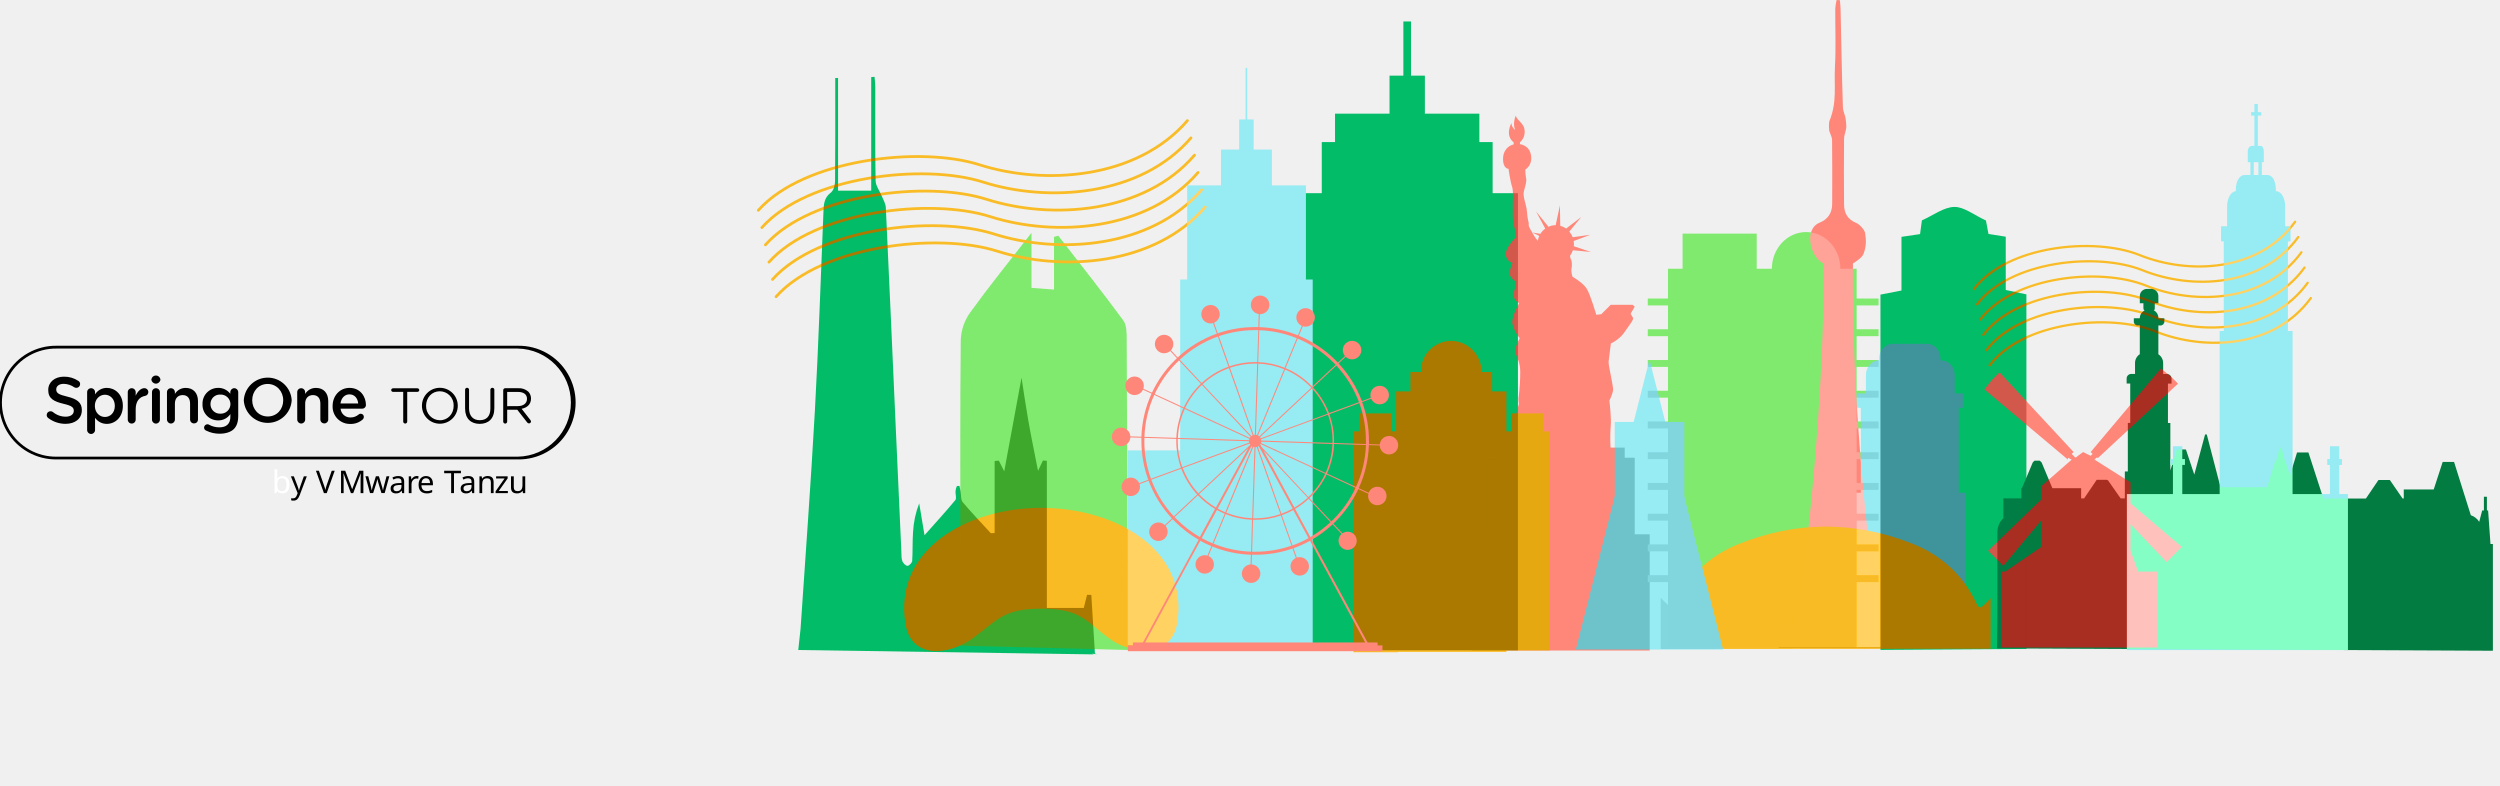
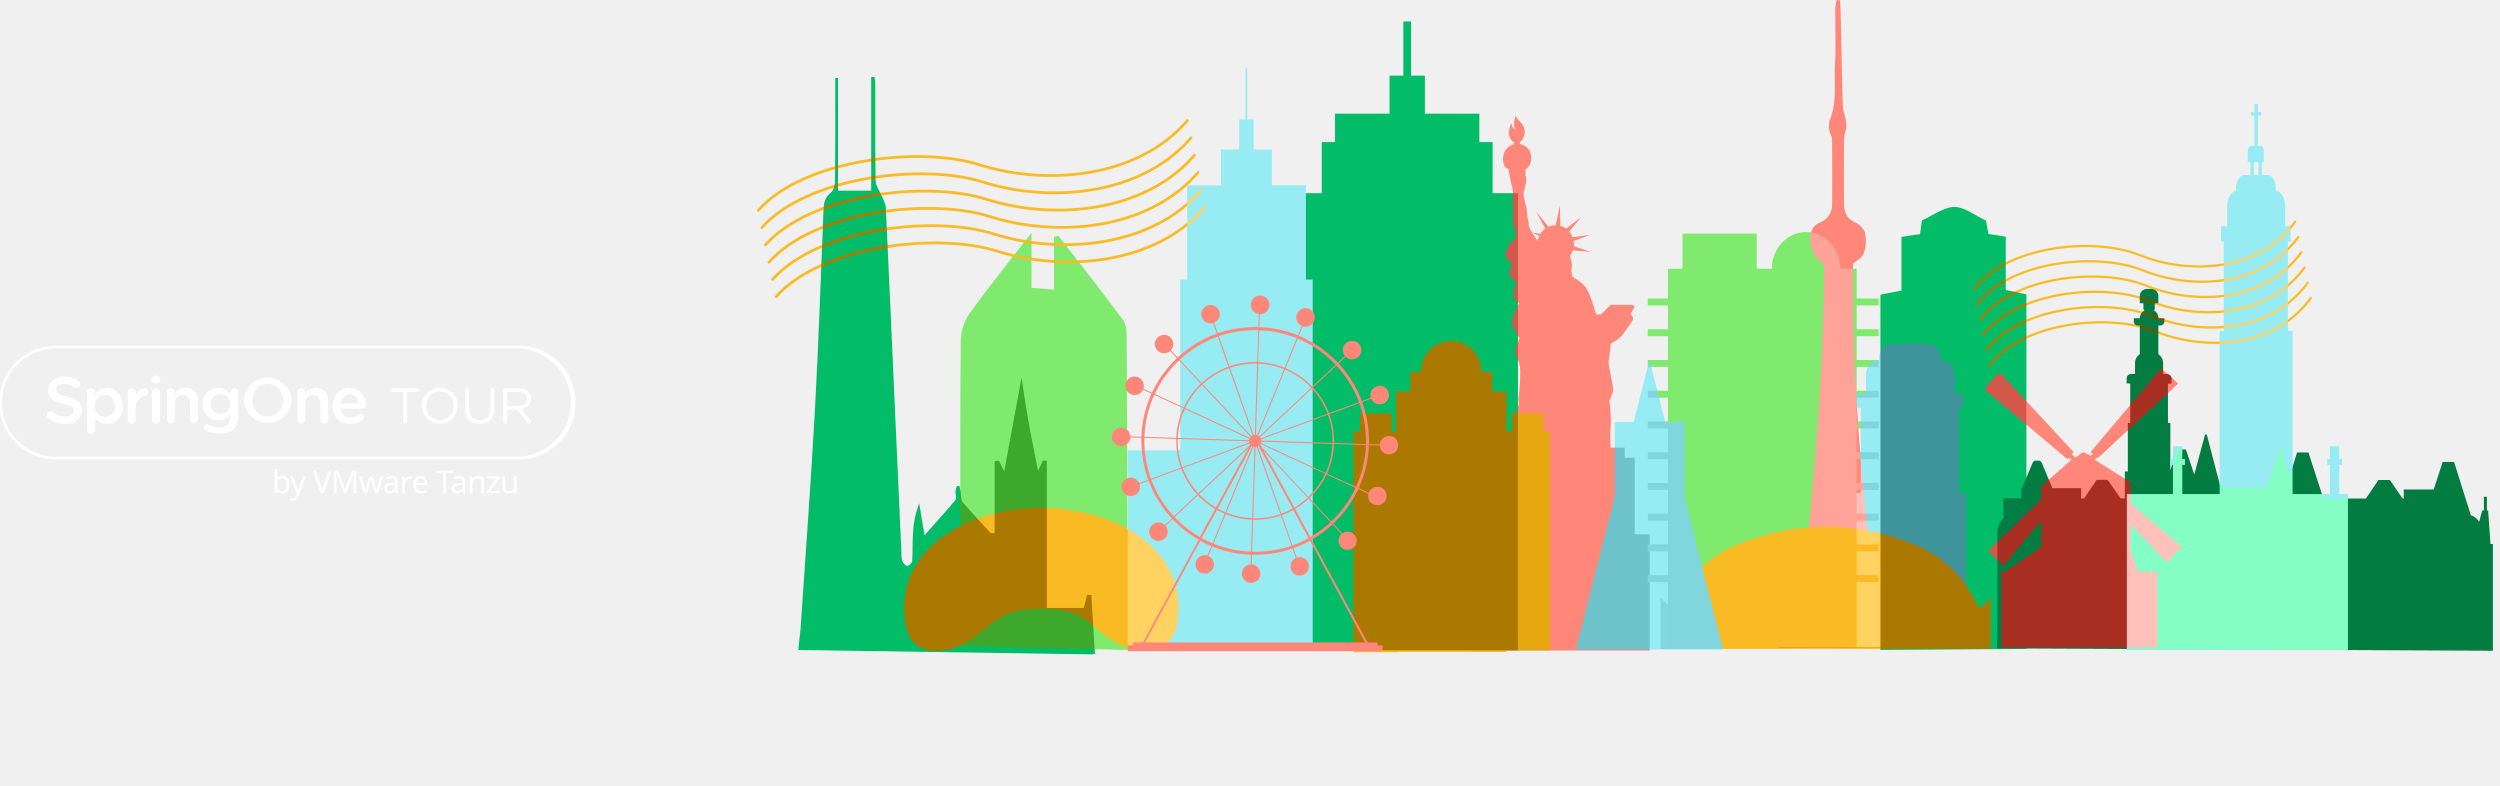
<svg xmlns="http://www.w3.org/2000/svg" viewBox="0 0 1458.36 458.42">
  <defs>
    <style>
            .cls-1{isolation:isolate;}
            .cls-13,.cls-2,.cls-8{fill:#97ebf3;}
            .cls-13,.cls-2{fill-rule:evenodd;}
            .cls-11,.cls-12,.cls-13,.cls-14,.cls-3,.cls-5{mix-blend-mode:color;}
            .cls-4{fill:#037c42;}
            .cls-5,.cls-7{fill:#02bc67;}
            .cls-11,.cls-6{fill:#80ea6e;}
            .cls-14,.cls-9{fill:#ff877a;}
            .cls-10,.cls-12{fill:#f9bc26;}
            .cls-15,.cls-16{fill:none;stroke:#f9bc26;stroke-linecap:round;stroke-linejoin:round;}
            .cls-15{stroke-width:1.63px;}
            .cls-16{stroke-width:1.33px;}
-             .cls-17{font-size:18.27px;font-family:Metropolis-Light,Metropolis;font-weight:300;}
-             .cls-18,.cls-20,.cls-21,.cls-22,.cls-23,.cls-24,.cls-25{letter-spacing:-0.02em;fill:#fff}
-             .cls-19{letter-spacing:-0.01em;}
-             .cls-23{letter-spacing:-0.04em;}
-             .cls-24{letter-spacing:-0.08em;}
+             .logo-by{font-size:18.27px;font-family:Metropolis-Light,Metropolis;font-weight:300;letter-spacing:-0.02em;fill:#fff}
+             .logo {fill: #fff}
        </style>
  </defs>
  <g class="cls-1">
    <g id="Layer_1" data-name="Layer 1">
      <path class="cls-2" d="M1276.49,359.21h26.87v-17h-1.56v-3.4h1.56v-7.47h5.45v7.47h1.56v3.4h-1.56v17h21.81V264.1H1333V211.79h-1.56V203h3.51V191.41c0-4.75,2.33-8.83,5.06-8.83h0v-.68c0-5.43,2.34-8.83,5.06-8.83h3.51V165.6H1347v-6.12c0-2,1.17-3.39,2.34-3.39h1.55V138.42h-1.94v-2h1.94v-4.75h2v4.75h2v2h-2v17.67h1.56c1.17,0,1.94,1.35,1.94,3.39v6.12h-1.16v7.47h3.11c3.12,0,5.06,3.4,5.06,8.83v.68h.39c2.73,0,5.06,4.08,5.06,8.83V203h3.12v8.83h-1.56V264.1h2.73v95.11h21.8v-17h-1.56v-3.4h1.56v-7.47h5.45v7.47h1.56v3.4h-1.56v17h5.06v91H1276.49Zm74-193.61v7.47h2.73V165.6Z" transform="translate(-35.79 -71)" />
      <g class="cls-3">
        <line class="cls-4" x1="1457.66" y1="320.81" x2="1458.36" y2="323.26" />
        <path class="cls-4" d="M1200.74,449.22,1490,450.61l0-36.45V388.32h-1.4l-1.39-19.56h-.7v-8h-1.75v8h-1l-1.74,6.64a9.07,9.07,0,0,0-4.89-3.85l-9.78-31.08h-6.64l-5.23,16.07h-17.47v5.24h-.7L1429.89,351h-6.64l-7.33,10.83h-24.8l-8.73-26.9h-6.63l-4.19,13.62-2.8-9.43h-.35l-1.74-7h-1l-1.75,7h-.7l-4.89,16.07h-27.24l-8-30.73h-1l-6.29,23.4-4.88-14.67h-5.24l-3.84,12.22V317.77h-1.4v-23h2.09v-2.79a2.7,2.7,0,0,0-2.44-2.8h-2.45v-6.28a6.13,6.13,0,0,0-2.79-5.24V260.84h1.75l1.08-.57.66-1.17v-2.45h-3.49a5,5,0,0,0-2.67-4.63c.7-.35.57-1,.57-1.65v-2.45h2.1v-4.19a4.19,4.19,0,0,0-3.84-4.19h-3.14a4.19,4.19,0,0,0-3.85,4.19v4.19h2.1v2.45c0,.69,0,1.39.7,1.74a5,5,0,0,0-2.8,4.54h-3.49v2.45l.64,1.17,1.11.57h1.74v16.77a6.16,6.16,0,0,0-2.79,5.24v6.28h-2.45a2.7,2.7,0,0,0-2.44,2.8v2.79h2.1v23h-1.4v28.29h-1.75v15.72h-2.44l-7.34-10.48-.7-.35h-5.93l-7.34,10.83h-1.74v-5.94h-16.77l-6.28-15-1.05-1.05h-3.14l-1,1.05-6.29,15h-.35v5.94h-10.48V373.3a11.25,11.25,0,0,0-3.49,7.68v51.34Zm-13.25,80.2" transform="translate(-35.79 -71)" />
      </g>
      <path class="cls-5" d="M1217.88,449.55V242.72l-12.05-2.57V209.07l-10.08-1.59c-.66-3.5-1.21-6.4-1.48-7.86-7-3.21-12.76-8-18.45-7.91-6.11.11-12.13,4.83-18.9,7.85-.28,2.1-.67,5-1.08,8L1145,209.16v31.31l-12.26,2.39V450.13" transform="translate(-35.79 -71)" />
      <g class="cls-3">
        <rect class="cls-6" x="973.01" y="156.77" width="110.05" height="220.67" />
        <rect class="cls-6" x="981.53" y="136.28" width="43.24" height="51.32" />
        <ellipse class="cls-6" cx="1053.59" cy="156.77" rx="19.98" ry="21.4" />
        <rect class="cls-6" x="961.22" y="174.14" width="134.62" height="4.03" />
        <rect class="cls-6" x="961.22" y="192.07" width="134.62" height="4.03" />
        <rect class="cls-6" x="961.22" y="210.01" width="134.62" height="4.03" />
        <rect class="cls-6" x="961.22" y="227.94" width="134.62" height="4.03" />
        <rect class="cls-6" x="961.22" y="245.87" width="134.62" height="4.03" />
        <rect class="cls-6" x="961.22" y="263.81" width="134.62" height="4.03" />
        <rect class="cls-6" x="961.22" y="281.74" width="134.62" height="4.03" />
        <rect class="cls-6" x="961.22" y="299.67" width="134.62" height="4.03" />
        <rect class="cls-6" x="961.22" y="317.6" width="134.62" height="4.03" />
        <rect class="cls-6" x="961.22" y="335.54" width="134.62" height="4.03" />
      </g>
      <g class="cls-3">
        <rect class="cls-7" x="756.27" y="112.69" width="129.21" height="266.66" />
        <rect class="cls-7" x="771.05" y="82.88" width="99.66" height="205.67" />
        <rect class="cls-7" x="778.78" y="66.3" width="84.19" height="184.2" />
        <rect class="cls-7" x="810.57" y="44.13" width="20.62" height="160.48" />
        <rect class="cls-7" x="818.64" y="12.52" width="4.47" height="160.48" />
      </g>
      <polygon class="cls-8" points="761.8 163.05 761.8 108.15 741.94 108.15 741.94 87.25 731.31 87.25 731.31 69.69 727.58 69.69 727.58 39.59 726.61 39.59 726.61 69.69 722.88 69.69 722.88 87.25 712.25 87.25 712.25 108.15 692.54 108.15 692.54 163.05 688.44 163.05 688.44 262.73 657.87 262.73 657.87 376.37 688.44 376.37 719.01 376.37 765.75 376.37 765.75 163.05 761.8 163.05" />
      <g class="cls-3">
        <path class="cls-9" d="M975.48,271.39s5-2.34,7.6-6.15,5.83-7.7,5.35-8.75a19.76,19.76,0,0,0-1.46-2.44l2.43-4.13-1.22-1.13h-12.8l-5.51,5.51-2.91.32s-3.41-11.91-5.68-15.39-8.18-6.81-8.18-6.81-1-3-.57-4.82.25-4.42-.44-5.51a3.27,3.27,0,0,1-.36-2,11.09,11.09,0,0,0,1.59-3.1l10.56,1-10-3.36c0-.42.07-.83.07-1.26a11.55,11.55,0,0,0-.15-1.78l9.75-3.65-10.32,1.45a11.12,11.12,0,0,0-2-3.31l7-8.51-8.85,6.75a10.5,10.5,0,0,0-3.43-1.62l-.19-11.94-2.48,11.59a10.34,10.34,0,0,0-4.19.92l-7.27-8.94,5.38,10a10.76,10.76,0,0,0-2.82,3.07l-4.67-.77,4,2a11.54,11.54,0,0,0-.86,2.82,18.74,18.74,0,0,1-2.51-3.48c-.85-1.74-3-4.62-2.79-6s-.72-2.63-1-7.27-2.65-8.75-1.78-12.21,1.73-5.57,1.24-7.62a24.09,24.09,0,0,1-.43-5s3.67-1.89,3.45-7.07c-.18-4.54-3-7.14-6.59-7.71v-1.07a8,8,0,0,0,2.77-6.16c0-5.3-4.71-6.36-5.14-9.48,0,0-2.12,4.3-.44,8.42a5.37,5.37,0,0,1-2.18-4s-4,7.09,1.32,11.25v1.17c-3.41.85-6.21,3.77-6.21,8.54,0,5.72,3.19,5.72,3.19,5.72s1.13,7.78,2.1,10.43.27,9.78.43,12.59-.43,5.88.65,10.1a54.26,54.26,0,0,1,1.35,6.59s-6.59,6.48-6.1,10.42a5.61,5.61,0,0,0,3.94,4.81s-2.43,5-1.4,7.4a6.91,6.91,0,0,0,3.51,3.4,26.83,26.83,0,0,1-1.13,5.62,5.22,5.22,0,0,0,.86,5.4,9.82,9.82,0,0,0,2,1.68s-3.73,6.48-4,10.53,4.38,9.89,4.38,9.89-3.51,6-2.43,8.8,2.75,5.73,2.7,11a121.54,121.54,0,0,1-.81,13.67,12.76,12.76,0,0,0,.05,4.75s-2.59,9.08-2.54,13c.05,3.38.05,10.58.05,12.56h-8.8v9.88h73v-9.88h-8.25a94.76,94.76,0,0,1,.06-12.35c.54-4.64-.75-15.12-.75-15.12a25.17,25.17,0,0,0,2.16-5.84c.32-2.26-2.87-14.82-2.62-16.85S975.48,271.39,975.48,271.39Z" transform="translate(-35.79 -71)" />
        <rect class="cls-9" x="867.15" y="267.01" width="86.46" height="67.41" />
        <rect class="cls-9" x="858.41" y="311.68" width="103.93" height="67.81" />
      </g>
      <g class="cls-3">
        <rect class="cls-10" x="789.53" y="251.64" width="25.99" height="128.83" />
        <rect class="cls-10" x="878.11" y="251.64" width="25.99" height="127.78" />
        <rect class="cls-10" x="793.34" y="241.16" width="18.37" height="99.93" />
        <rect class="cls-10" x="814.43" y="228.32" width="64.33" height="151.97" />
        <rect class="cls-10" x="822.78" y="217" width="47.63" height="20.67" />
        <path class="cls-10" d="M900,288a17.65,17.65,0,1,1-17.64-18.15A17.9,17.9,0,0,1,900,288Z" transform="translate(-35.79 -71)" />
        <rect class="cls-10" x="881.92" y="241.16" width="18.37" height="99.93" />
      </g>
      <path class="cls-5" d="M501.45,450.18l1.35-12.47c2.86-42.45,6-84.88,8.36-127.35,2.13-38.69,3.41-77.43,5-116.15.17-4.22.42-7.93,4.29-10.86,1.58-1.2,2.44-4.24,2.46-6.46.2-18,.11-35.95.12-53.93v-6.47l1.64,0v65.73H544V116l1.94-.19c.15,2,.44,4,.44,6,0,18.21-.15,36.42.19,54.63.06,3,2.42,6,3.63,9,.87,2.16,2.21,4.34,2.32,6.57,2,42,3.81,84,5.69,125.93q1.67,37.42,3.39,74.86c.09,1.86-.06,3.84.55,5.53.44,1.2,2,2.74,3,2.75s2.69-1.79,2.76-2.88c.38-5.59.09-11.21.5-16.79A54.06,54.06,0,0,1,572,364.61c1,5.72,1.9,11.44,3.1,18.62,6.5-7.34,12.41-13.8,18-20.53.82-1,0-3.29.07-5a9,9,0,0,1,.74-3c.11-.26,1.5-.32,1.53-.24a28.57,28.57,0,0,1,.73,3.3c.38,2.09,0,4.76,1.21,6.17,5.24,6.24,10.91,12.12,16.42,18.13l2.2-.14v-42l2.45-.22c.81,1.62,1.63,3.23,3.15,6.25,3.69-20,7.13-38.62,10.1-54.68,1,6.57,2.33,15.83,3.94,25,1.64,9.37,3.6,18.69,5.68,29.4,1.33-2.8,2.1-4.43,2.86-6.05l2.29.19v85.83H668c.65-2.6,1.28-5.13,1.92-7.66l2.48.06q1.05,17.07,2.11,34.17c3.63,1.25-4.18-.68-.69.52Z" transform="translate(-35.79 -71)" />
      <path class="cls-11" d="M694.47,423.17l-.45,27-98-2.51v-56.1c0-40.8-.21-81.61.23-122.4a29.48,29.48,0,0,1,5.47-15.86c10.93-15.13,22.71-29.65,35.78-46.48v32.1l13.14,1V209.17l2.49-.67c12.7,16.41,25.62,32.66,37.91,49.38,2.09,2.84,2,7.67,2,11.59.26,46.68.33,93.37.51,140,0,4.08.52,8.16.89,13.65,2.57-1.93,4-2.47,4.07-3.14" transform="translate(-35.79 -71)" />
      <path class="cls-12" d="M722.39,435.16c-3.39,19.23-26.52,17.43-38.47,9-14.52-10.2-16.72-18.1-40.73-18.1-21.87,0-25.26,6.41-39.59,17s-36.21,12.44-39.6-7.92c-7.19-43.15,35.45-67.89,79.19-67.89S730,392.08,722.39,435.16Z" transform="translate(-35.79 -71)" />
      <path class="cls-9" d="M846.06,325.34a5.39,5.39,0,0,0-5.37,4.94l-6.32-.2q0-.93,0-1.86a66.53,66.53,0,0,0-4-22.69l5.28-1.94a5.4,5.4,0,1,0-.44-2.14,5.49,5.49,0,0,0,.23,1.58L830.24,305a66.22,66.22,0,0,0-13.59-22l4.13-3.87a5.32,5.32,0,0,0,3.72,1.5,5.4,5.4,0,1,0-4.13-1.93l-4.13,3.86c-.43-.44-.86-.89-1.3-1.33a66.16,66.16,0,0,0-21.45-14.39l2.27-5.53a5.57,5.57,0,0,0,1.64.25,5.4,5.4,0,1,0-2.2-.47l-2.26,5.52a66.2,66.2,0,0,0-22.52-4.79l.25-7.56h.17a5.43,5.43,0,1,0-.77-.06l-.25,7.59c-.61,0-1.23,0-1.85,0a66.53,66.53,0,0,0-21.82,3.65L744,259.26a5.38,5.38,0,1,0-2.05.41,5.57,5.57,0,0,0,1.48-.21l2.18,6.17a65.89,65.89,0,0,0-22.83,13.91l-3.94-4.21a5.39,5.39,0,1,0-.43.42l3.93,4.2c-.45.42-.89.85-1.33,1.29a66.53,66.53,0,0,0-13.25,18.85l-5-2.31a5.4,5.4,0,1,0-5.11,3.67,5.38,5.38,0,0,0,4.88-3.12l5,2.3a66,66,0,0,0-5.91,25.13l-6.43-.21a5.42,5.42,0,1,0,0,.6l6.43.21q0,.93,0,1.86a66.43,66.43,0,0,0,4,22.68l-5.28,1.94a5.38,5.38,0,1,0,.45,2.14,5.48,5.48,0,0,0-.24-1.57l5.27-2a66.22,66.22,0,0,0,13.59,22l-4.12,3.87a5.4,5.4,0,1,0,.41.44l4.12-3.87c.43.45.86.89,1.3,1.33a66.58,66.58,0,0,0,13.91,10.68l-32.51,59.92h-5.84v1.71H693.7v3.4H842.23v-3.4h-2.85v-1.71h-5.84L801,385.87a66.44,66.44,0,0,0,12.14-9l5.27,5.62a5.31,5.31,0,1,0,.47-.37l-5.3-5.66,1.33-1.3a66.62,66.62,0,0,0,13.25-18.84l5.86,2.71a5.68,5.68,0,0,0-.16,1.32,5.38,5.38,0,1,0,.34-1.9l-5.79-2.68a66,66,0,0,0,5.91-25.12l6.32.2a5.39,5.39,0,1,0,5.39-5.54Zm-13.46,2.88c0,.6,0,1.2,0,1.8l-18.6-.61c0-.39,0-.79,0-1.19a45.72,45.72,0,0,0-2.73-15.62l17.5-6.45A64.88,64.88,0,0,1,832.6,328.22Zm-19.52,1.16L771.59,328a4,4,0,0,0-.13-.79l39-14.34a44.87,44.87,0,0,1,2.67,15.31C813.09,328.61,813.09,329,813.08,329.38Zm-90.23-2.33,41.5,1.35a3.34,3.34,0,0,0,.12.78l-39,14.35a44.92,44.92,0,0,1-2.67-15.31C722.84,327.83,722.84,327.44,722.85,327.05Zm48-1.08,30.27-28.37a45.23,45.23,0,0,1,9.13,14.74l-39,14.35A3.75,3.75,0,0,0,770.81,326Zm-.41-.44a3.94,3.94,0,0,0-.79-.54l15.77-38.4a45.15,45.15,0,0,1,15.29,10.57Zm-1.34-.77a3,3,0,0,0-.68-.14l1.35-41.49a44.68,44.68,0,0,1,15.1,3.23Zm-1.28-.16a3.47,3.47,0,0,0-.73.11l-13.8-39.15A44.8,44.8,0,0,1,768,283.09h1.16Zm-1.3.31a3.61,3.61,0,0,0-.77.47L737.34,295.1a45.15,45.15,0,0,1,15.34-9.34Zm-1.2.88a3.3,3.3,0,0,0-.47.64L727.12,309a45.31,45.31,0,0,1,9.79-13.52Zm-.72,1.18a3.34,3.34,0,0,0-.19.83l-41.49-1.35a44.76,44.76,0,0,1,4-16.87Zm.12,2.78a3.53,3.53,0,0,0,.35.59l-.25.45-29.93,28a45.27,45.27,0,0,1-9.13-14.75Zm-.81,2.71L745.08,367.1a45.37,45.37,0,0,1-9.82-7.82Zm2-1.25a3.85,3.85,0,0,0,.4.24l-15.77,38.4a44.22,44.22,0,0,1-4.43-2.16Zm1,.46a3.73,3.73,0,0,0,.68.15l-1.35,41.49a44.93,44.93,0,0,1-15.1-3.24Zm1.1,41.68-1.17,0,1.35-41.49a2.93,2.93,0,0,0,.73-.12l13.8,39.16A44.78,44.78,0,0,1,768,373.35Zm1.48-41.83a2.77,2.77,0,0,0,.56-.31l19.8,36.48a43.68,43.68,0,0,1-6.56,3Zm3.33,2.27,25.81,27.54a45.55,45.55,0,0,1-7.74,5.77Zm-1.13-2.08-.75-1.37a4,4,0,0,0,.22-.34l37.69,17.4A45.63,45.63,0,0,1,799,360.93Zm-.28-2.25a3.73,3.73,0,0,0,.2-.83L813.06,330a45,45,0,0,1-4,16.88ZM750.2,370.68l-7.08,17.25a64.43,64.43,0,0,1-6.32-3.05l8.89-16.4A47,47,0,0,0,750.2,370.68Zm.56.22a45.69,45.69,0,0,0,15.41,3.31l-.6,18.6a64.29,64.29,0,0,1-21.89-4.66Zm16,3.33H768a45.81,45.81,0,0,0,15-2.51l6.2,17.58A64.75,64.75,0,0,1,768,392.85c-.61,0-1.21,0-1.81,0Zm16.78-2.7a45.43,45.43,0,0,0,6.69-3l8.89,16.4a63.65,63.65,0,0,1-9.38,4.23Zm45-65.94L811.05,312a46.09,46.09,0,0,0-9.31-15l13.6-12.74A64.37,64.37,0,0,1,828.55,305.59Zm-14.88-23.08c.43.43.84.86,1.26,1.29l-13.6,12.74a46.33,46.33,0,0,0-15.6-10.78l7.08-17.25A64.48,64.48,0,0,1,813.67,282.51Zm-21.41-14.23-7.09,17.25a45.68,45.68,0,0,0-15.41-3.3l.6-18.61A64.64,64.64,0,0,1,792.26,268.28ZM768,263.58q.9,0,1.8,0l-.61,18.6-1.19,0a45.83,45.83,0,0,0-15,2.52l-6.2-17.58A64.51,64.51,0,0,1,768,263.58Zm-21.78,3.74,6.19,17.59a45.82,45.82,0,0,0-15.65,9.54L724,280.85A64.27,64.27,0,0,1,746.19,267.32Zm-23.93,15.19,1.29-1.25,12.74,13.59a46.1,46.1,0,0,0-10,13.81l-16.93-7.82A64.57,64.57,0,0,1,722.26,282.51Zm-13.14,18.87,16.93,7.82A45.75,45.75,0,0,0,722,326.42l-18.61-.6A64.41,64.41,0,0,1,709.12,301.38Zm-5.79,26.84c0-.6,0-1.2,0-1.8l18.6.6c0,.4,0,.8,0,1.2a45.72,45.72,0,0,0,2.73,15.62l-17.49,6.44A64.63,64.63,0,0,1,703.33,328.22Zm4,22.62,17.5-6.44a46.09,46.09,0,0,0,9.31,15.05l-13.6,12.75A64.42,64.42,0,0,1,707.38,350.84Zm14.88,23.08c-.43-.42-.84-.85-1.25-1.29l13.59-12.74a46.32,46.32,0,0,0,10,8l-8.89,16.4A64.83,64.83,0,0,1,722.26,373.92Zm109.92,71.87H703.75l32.19-59.33a65.78,65.78,0,0,0,6.5,3.13l-2.27,5.53a5.24,5.24,0,0,0-1.63-.25,5.38,5.38,0,1,0,2.19.46l2.26-5.51a66.49,66.49,0,0,0,22.52,4.79l-.19,5.65a5.4,5.4,0,1,0,.6,0l.19-5.65,1.86,0A66.47,66.47,0,0,0,789.78,391l1.93,5.5A5.39,5.39,0,1,0,794,396a5.23,5.23,0,0,0-1.73.29l-1.93-5.47a65.79,65.79,0,0,0,9.65-4.35Zm-32-61.5-8.89-16.4a46.19,46.19,0,0,0,7.92-5.9l12.74,13.6A64.61,64.61,0,0,1,800.17,384.29Zm13.5-10.37c-.42.43-.86.85-1.29,1.26l-12.74-13.6a46.19,46.19,0,0,0,10-13.8l16.93,7.81A64.29,64.29,0,0,1,813.67,373.92Zm13.14-18.87-16.93-7.81A45.8,45.8,0,0,0,814,330l18.61.61A64.36,64.36,0,0,1,826.81,355.05Z" transform="translate(-35.79 -71)" />
      <path class="cls-13" d="M1113.57,448.5h4.16V358.42h3.57V308.87h-2.38V300.5h5.35V289.56c0-4.5,3.57-8.36,7.74-8.36h0v-1.29c0-4.5,3.57-8.36,7.73-8.36H1160c4.16,0,7.73,3.86,7.73,8.36v1.29h.59c4.17,0,7.74,3.86,7.74,8.36V300.5h4.76v8.37h-2.38v49.55h4.16V448.5H1185" transform="translate(-35.79 -71)" />
      <path class="cls-14" d="M1140.32,449.14V436.25l-5.8,0a23.65,23.65,0,0,1-2.73-.37c-9.28-70.25-15.69-140.64-15.1-211.14,2.62-1.73,5.45-3.6,6.25-5.81,1.61-4.43,1.5-7.76.87-11.92-.29-1.89-3.12-5.07-5-5.85-5.33-2.16-7.26-5.95-7.3-10.84-.1-12.78-.12-25.55,0-38.32,0-2.51,1.4-5,1.32-7.52-.26-7.11-1.93-7.45-2-11.2-.62-19-.92-37.93-1.36-56.9,0-1.77-.26-3.54-.4-5.3l-1.93-.06a34.94,34.94,0,0,0-.76,5c-.07,11.17.44,22.37-.17,33.52-.64,11.81,1.4,20.82-3.32,32.29a19.64,19.64,0,0,0,0,5.57c.52,1.75,1.61,3.47,1.63,5.21.14,12.41.11,24.83.06,37.25,0,5.19-2.29,9.08-7.69,11.19a7.74,7.74,0,0,0-3.33,2.73c-4.17,6.15-.7,17.86,6.28,21.13-.41,70.56-6.56,140.8-15.84,210.94h-10.61V449Z" transform="translate(-35.79 -71)" />
      <path class="cls-12" d="M1197,449.43V419.91c-6.26,6.69-6.43,6.8-8.7,2.17C1180,405,1166.82,394.22,1151,388c-33.78-13.26-67.83-13.09-101.51.58a67.57,67.57,0,0,0-34.07,30c-4.44,7.82-4.35,7.89-10.87,1.11v29.91" transform="translate(-35.79 -71)" />
      <g class="cls-3">
        <polygon class="cls-8" points="962.22 209.81 919.26 378.9 1005.18 378.9 962.22 209.81" />
        <rect class="cls-8" x="941.97" y="246.15" width="40.57" height="92.43" />
      </g>
      <polyline class="cls-14" points="1258.35 377.75 1258.35 333.45 1247.27 333.45 1242.84 321.27 1242.84 305.76 1263.88 327.91 1268.31 323.48 1272.74 319.05 1242.84 293.58 1242.84 281.4 1221.8 268.11 1222.91 267 1224.02 267 1270.53 223.81 1266.1 219.38 1260.56 214.95 1219.58 263.68 1220.69 264.78 1219.58 265.89 1215.15 263.68 1210.72 267 1208.51 264.78 1209.62 263.68 1166.42 217.16 1162 221.59 1157.57 227.13 1206.3 268.11 1206.3 267 1208.51 268.11 1190.79 283.61 1190.79 291.36 1159.78 321.27 1164.21 325.7 1168.64 330.13 1190.79 303.55 1190.79 319.05 1169.75 333.45 1167.53 333.45 1167.53 377.75" />
      <g class="cls-3">
        <path class="cls-15" d="M484.36,223.91c26.58-29.8,94.21-37.67,129.1-26.54,37.68,12,91.71,8.5,121.21-25.77" transform="translate(-35.79 -71)" />
        <path class="cls-15" d="M486.44,234c26.57-29.79,94.2-37.66,129.09-26.53,37.68,12,91.71,8.5,121.21-25.77" transform="translate(-35.79 -71)" />
        <path class="cls-15" d="M488.51,244.06c26.57-29.79,94.2-37.66,129.09-26.53,37.68,12,91.71,8.5,121.21-25.77" transform="translate(-35.79 -71)" />
        <path class="cls-15" d="M482.29,213.83c26.58-29.8,94.21-37.67,129.1-26.54,37.68,12,91.71,8.51,121.21-25.77" transform="translate(-35.79 -71)" />
        <path class="cls-15" d="M480.22,203.75c26.58-29.8,94.21-37.67,129.09-26.53,37.69,12,91.71,8.5,121.22-25.78" transform="translate(-35.79 -71)" />
        <path class="cls-15" d="M478.15,193.67c26.58-29.8,94.21-37.67,129.09-26.53,37.69,12,91.71,8.5,121.22-25.78" transform="translate(-35.79 -71)" />
      </g>
      <g class="cls-3">
        <path class="cls-16" d="M1192.74,266.35c19.26-25.45,70.06-30.56,96.66-19.86,28.74,11.55,69.4,9.89,90.74-19.42" transform="translate(-35.79 -71)" />
        <path class="cls-16" d="M1194.57,275.25c19.25-25.45,70.06-30.56,96.66-19.86,28.74,11.55,69.4,9.89,90.74-19.42" transform="translate(-35.79 -71)" />
        <path class="cls-16" d="M1196.4,284.15c19.25-25.45,70-30.56,96.66-19.86,28.74,11.55,69.4,9.89,90.74-19.41" transform="translate(-35.79 -71)" />
        <path class="cls-16" d="M1190.91,257.45c19.26-25.45,70.06-30.56,96.66-19.87,28.74,11.56,69.4,9.89,90.74-19.41" transform="translate(-35.79 -71)" />
        <path class="cls-16" d="M1189.08,248.55c19.26-25.45,70.06-30.56,96.66-19.87,28.74,11.56,69.4,9.89,90.74-19.41" transform="translate(-35.79 -71)" />
        <path class="cls-16" d="M1187.25,239.65c19.26-25.45,70.06-30.56,96.66-19.87,28.74,11.56,69.4,9.89,90.74-19.41" transform="translate(-35.79 -71)" />
      </g>
-       <path d="M63.94,314.87a2.21,2.21,0,0,1-.91-1.8,2.18,2.18,0,0,1,2.21-2.17,2.14,2.14,0,0,1,1.37.42,11.66,11.66,0,0,0,7.49,2.75c2.9,0,4.73-1.38,4.73-3.36v-.08c0-1.91-1.07-2.94-6-4.08-5.69-1.38-8.9-3.05-8.9-8v-.07c0-4.58,3.82-7.75,9.13-7.75a14.7,14.7,0,0,1,8.47,2.48,2.1,2.1,0,0,1,1,1.87,2.18,2.18,0,0,1-2.21,2.17,2.25,2.25,0,0,1-1.22-.34,11.17,11.17,0,0,0-6.15-2c-2.75,0-4.35,1.41-4.35,3.17v.07c0,2.06,1.22,3,6.38,4.2,5.65,1.37,8.55,3.4,8.55,7.82v.08c0,5-3.94,8-9.55,8A16.68,16.68,0,0,1,63.94,314.87Zm22.68-15.08a2.29,2.29,0,0,1,2.29-2.33,2.32,2.32,0,0,1,2.33,2.33v1.26a8.06,8.06,0,0,1,6.87-3.78c4.73,0,9.35,3.74,9.35,10.46v.08c0,6.68-4.58,10.46-9.35,10.46a8.23,8.23,0,0,1-6.87-3.55v7.13a2.31,2.31,0,0,1-4.62,0Zm16.15,8v-.08c0-3.89-2.64-6.45-5.77-6.45s-5.88,2.6-5.88,6.45v.08c0,3.85,2.75,6.45,5.88,6.45S102.77,311.78,102.77,307.81Zm7.55-8a2.29,2.29,0,0,1,2.29-2.33,2.32,2.32,0,0,1,2.33,2.33v2.06c1.07-2.51,3.06-4.42,5.08-4.42a2.27,2.27,0,0,1,.46,4.5c-3.29.57-5.54,3.09-5.54,7.86v6a2.3,2.3,0,0,1-2.33,2.29,2.28,2.28,0,0,1-2.29-2.29Zm13.78-7.51a2.67,2.67,0,0,1,5.27,0v.22a2.66,2.66,0,0,1-5.27,0Zm.35,7.51a2.29,2.29,0,0,1,2.29-2.33,2.32,2.32,0,0,1,2.33,2.33v16a2.31,2.31,0,0,1-4.62,0Zm8.74,0a2.29,2.29,0,0,1,2.29-2.33,2.32,2.32,0,0,1,2.33,2.33v1a7.31,7.31,0,0,1,6.3-3.51c4.54,0,7.17,3.06,7.17,7.71v10.77A2.25,2.25,0,0,1,149,318a2.29,2.29,0,0,1-2.33-2.29V306.4c0-3.13-1.56-4.93-4.31-4.93s-4.54,1.87-4.54,5v9.28a2.31,2.31,0,0,1-4.62,0Zm22.94,22.44a1.89,1.89,0,0,1-1.3-1.83,2,2,0,0,1,1.95-1.91,1.77,1.77,0,0,1,.84.2,12.33,12.33,0,0,0,6.18,1.6c4.13,0,6.38-2.14,6.38-6.18v-1.57a8.43,8.43,0,0,1-7.1,3.7,9.05,9.05,0,0,1-9.16-9.42v-.08a9.09,9.09,0,0,1,9.16-9.47,8.69,8.69,0,0,1,7.06,3.44v-.95a2.31,2.31,0,1,1,4.62,0v13.93c0,3.4-.88,5.92-2.56,7.6s-4.66,2.71-8.28,2.71A17.32,17.32,0,0,1,156.13,322.23Zm14.09-15.45v-.08a5.63,5.63,0,0,0-5.92-5.53,5.44,5.44,0,0,0-5.73,5.53v.08a5.49,5.49,0,0,0,5.73,5.53A5.63,5.63,0,0,0,170.22,306.78Zm7.78-2.22v-.07a14,14,0,0,1,27.95-.08v.08a14,14,0,0,1-27.95.07Zm23,0v-.07c0-5.19-3.78-9.51-9.08-9.51s-9,4.24-9,9.43v.08c0,5.19,3.78,9.46,9.08,9.46S201,309.75,201,304.56Zm8.17-4.77a2.29,2.29,0,0,1,2.29-2.33,2.32,2.32,0,0,1,2.33,2.33v1a7.31,7.31,0,0,1,6.3-3.51c4.54,0,7.18,3.06,7.18,7.71v10.77A2.26,2.26,0,0,1,225,318a2.29,2.29,0,0,1-2.33-2.29V306.4c0-3.13-1.57-4.93-4.32-4.93s-4.54,1.87-4.54,5v9.28a2.31,2.31,0,0,1-4.62,0Zm31,18.51a10.05,10.05,0,0,1-10.35-10.45v-.08c0-5.76,4.09-10.5,9.85-10.5,6.42,0,9.58,5.27,9.58,9.93a2.16,2.16,0,0,1-2.17,2.21H234.46a5.64,5.64,0,0,0,5.81,5.12,7.25,7.25,0,0,0,4.77-1.76,1.7,1.7,0,0,1,1.18-.42,1.82,1.82,0,0,1,1.83,1.87,2,2,0,0,1-.61,1.41A10.34,10.34,0,0,1,240.19,318.3Zm4.58-11.94c-.31-3-2.06-5.31-5.12-5.31-2.82,0-4.81,2.18-5.23,5.31ZM337.84,339H69a33.16,33.16,0,1,1,0-66.31H337.84a33.16,33.16,0,1,1,0,66.31ZM69,274.33a31.54,31.54,0,1,0,0,63.07H337.84a31.54,31.54,0,0,0,0-63.07Z" transform="translate(-35.79 -71)" />
-       <path d="M271,299.59h-5.94a1.08,1.08,0,0,1-1.08-1,1.1,1.1,0,0,1,1.08-1.08h14.22a1.1,1.1,0,0,1,1.09,1.08,1.08,1.08,0,0,1-1.09,1h-5.94v17.32a1.17,1.17,0,1,1-2.34,0Z" transform="translate(-35.79 -71)" />
-       <path d="M281.93,307.75v-.05a10.45,10.45,0,1,1,20.9-.06v.06a10.45,10.45,0,1,1-20.9.05Zm18.5,0v-.05a8.15,8.15,0,0,0-8.08-8.46c-4.68,0-8,3.75-8,8.4v.06a8.14,8.14,0,0,0,8.08,8.45C297.09,316.15,300.43,312.41,300.43,307.75Z" transform="translate(-35.79 -71)" />
-       <path d="M307.1,309.36V298.48a1.16,1.16,0,1,1,2.31,0v10.74c0,4.42,2.37,6.9,6.26,6.9s6.18-2.28,6.18-6.76V298.48a1.16,1.16,0,1,1,2.31,0v10.71c0,6-3.42,9.07-8.55,9.07S307.1,315.16,307.1,309.36Z" transform="translate(-35.79 -71)" />
-       <path d="M329.34,298.63a1.16,1.16,0,0,1,1.14-1.17h7.66a8.12,8.12,0,0,1,5.83,2,5.69,5.69,0,0,1,1.58,4v.06c0,3.36-2.29,5.32-5.48,5.94l5.1,6.55a1.3,1.3,0,0,1,.38.85,1.21,1.21,0,0,1-1.17,1.14,1.37,1.37,0,0,1-1.09-.61L337.53,310h-5.88v6.93a1.17,1.17,0,0,1-1.17,1.17,1.16,1.16,0,0,1-1.14-1.17Zm8.6,9.27c3.07,0,5.27-1.58,5.27-4.21v-.06c0-2.52-1.94-4-5.24-4h-6.32v8.31Z" transform="translate(-35.79 -71)" />
-       <text class="cls-17" transform="translate(158.6 287.65)">
-         <tspan class="cls-18">b</tspan>
-         <tspan x="11.07" y="0">y</tspan>
-         <tspan x="25.7" y="0">V</tspan>
-         <tspan x="38.58" y="0">M</tspan>
-         <tspan x="54.36" y="0">w</tspan>
-         <tspan x="68.41" y="0">a</tspan>
-         <tspan x="78.3" y="0">r</tspan>
-         <tspan x="84.57" y="0">e</tspan>
-         <tspan x="100.32" y="0">T</tspan>
-         <tspan x="109.28" y="0">an</tspan>
-         <tspan x="129.78" y="0">z</tspan>
-         <tspan x="138.05" y="0">u</tspan>
+       <path class="logo" d="M63.94,314.87a2.21,2.21,0,0,1-.91-1.8,2.18,2.18,0,0,1,2.21-2.17,2.14,2.14,0,0,1,1.37.42,11.66,11.66,0,0,0,7.49,2.75c2.9,0,4.73-1.38,4.73-3.36v-.08c0-1.91-1.07-2.94-6-4.08-5.69-1.38-8.9-3.05-8.9-8v-.07c0-4.58,3.82-7.75,9.13-7.75a14.7,14.7,0,0,1,8.47,2.48,2.1,2.1,0,0,1,1,1.87,2.18,2.18,0,0,1-2.21,2.17,2.25,2.25,0,0,1-1.22-.34,11.17,11.17,0,0,0-6.15-2c-2.75,0-4.35,1.41-4.35,3.17v.07c0,2.06,1.22,3,6.38,4.2,5.65,1.37,8.55,3.4,8.55,7.82v.08c0,5-3.94,8-9.55,8A16.68,16.68,0,0,1,63.94,314.87Zm22.68-15.08a2.29,2.29,0,0,1,2.29-2.33,2.32,2.32,0,0,1,2.33,2.33v1.26a8.06,8.06,0,0,1,6.87-3.78c4.73,0,9.35,3.74,9.35,10.46v.08c0,6.68-4.58,10.46-9.35,10.46a8.23,8.23,0,0,1-6.87-3.55v7.13a2.31,2.31,0,0,1-4.62,0Zm16.15,8v-.08c0-3.89-2.64-6.45-5.77-6.45s-5.88,2.6-5.88,6.45v.08c0,3.85,2.75,6.45,5.88,6.45S102.77,311.78,102.77,307.81Zm7.55-8a2.29,2.29,0,0,1,2.29-2.33,2.32,2.32,0,0,1,2.33,2.33v2.06c1.07-2.51,3.06-4.42,5.08-4.42a2.27,2.27,0,0,1,.46,4.5c-3.29.57-5.54,3.09-5.54,7.86v6a2.3,2.3,0,0,1-2.33,2.29,2.28,2.28,0,0,1-2.29-2.29Zm13.78-7.51a2.67,2.67,0,0,1,5.27,0v.22a2.66,2.66,0,0,1-5.27,0Zm.35,7.51a2.29,2.29,0,0,1,2.29-2.33,2.32,2.32,0,0,1,2.33,2.33v16a2.31,2.31,0,0,1-4.62,0Zm8.74,0a2.29,2.29,0,0,1,2.29-2.33,2.32,2.32,0,0,1,2.33,2.33v1a7.31,7.31,0,0,1,6.3-3.51c4.54,0,7.17,3.06,7.17,7.71v10.77A2.25,2.25,0,0,1,149,318a2.29,2.29,0,0,1-2.33-2.29V306.4c0-3.13-1.56-4.93-4.31-4.93s-4.54,1.87-4.54,5v9.28a2.31,2.31,0,0,1-4.62,0Zm22.94,22.44a1.89,1.89,0,0,1-1.3-1.83,2,2,0,0,1,1.95-1.91,1.77,1.77,0,0,1,.84.2,12.33,12.33,0,0,0,6.18,1.6c4.13,0,6.38-2.14,6.38-6.18v-1.57a8.43,8.43,0,0,1-7.1,3.7,9.05,9.05,0,0,1-9.16-9.42v-.08a9.09,9.09,0,0,1,9.16-9.47,8.69,8.69,0,0,1,7.06,3.44v-.95a2.31,2.31,0,1,1,4.62,0v13.93c0,3.4-.88,5.92-2.56,7.6s-4.66,2.71-8.28,2.71A17.32,17.32,0,0,1,156.13,322.23Zm14.09-15.45v-.08a5.63,5.63,0,0,0-5.92-5.53,5.44,5.44,0,0,0-5.73,5.53v.08a5.49,5.49,0,0,0,5.73,5.53A5.63,5.63,0,0,0,170.22,306.78Zm7.78-2.22v-.07a14,14,0,0,1,27.95-.08v.08a14,14,0,0,1-27.95.07Zm23,0v-.07c0-5.19-3.78-9.51-9.08-9.51s-9,4.24-9,9.43v.08c0,5.19,3.78,9.46,9.08,9.46S201,309.75,201,304.56Zm8.17-4.77a2.29,2.29,0,0,1,2.29-2.33,2.32,2.32,0,0,1,2.33,2.33v1a7.31,7.31,0,0,1,6.3-3.51c4.54,0,7.18,3.06,7.18,7.71v10.77A2.26,2.26,0,0,1,225,318a2.29,2.29,0,0,1-2.33-2.29V306.4c0-3.13-1.57-4.93-4.32-4.93s-4.54,1.87-4.54,5v9.28a2.31,2.31,0,0,1-4.62,0Zm31,18.51a10.05,10.05,0,0,1-10.35-10.45v-.08c0-5.76,4.09-10.5,9.85-10.5,6.42,0,9.58,5.27,9.58,9.93a2.16,2.16,0,0,1-2.17,2.21H234.46a5.64,5.64,0,0,0,5.81,5.12,7.25,7.25,0,0,0,4.77-1.76,1.7,1.7,0,0,1,1.18-.42,1.82,1.82,0,0,1,1.83,1.87,2,2,0,0,1-.61,1.41A10.34,10.34,0,0,1,240.19,318.3Zm4.58-11.94c-.31-3-2.06-5.31-5.12-5.31-2.82,0-4.81,2.18-5.23,5.31ZM337.84,339H69a33.16,33.16,0,1,1,0-66.31H337.84a33.16,33.16,0,1,1,0,66.31ZM69,274.33a31.54,31.54,0,1,0,0,63.07H337.84a31.54,31.54,0,0,0,0-63.07Z" transform="translate(-35.79 -71)" />
+       <path class="logo" d="M271,299.59h-5.94a1.08,1.08,0,0,1-1.08-1,1.1,1.1,0,0,1,1.08-1.08h14.22a1.1,1.1,0,0,1,1.09,1.08,1.08,1.08,0,0,1-1.09,1h-5.94v17.32a1.17,1.17,0,1,1-2.34,0Z" transform="translate(-35.79 -71)" />
+       <path class="logo" d="M281.93,307.75v-.05a10.45,10.45,0,1,1,20.9-.06v.06a10.45,10.45,0,1,1-20.9.05Zm18.5,0v-.05a8.15,8.15,0,0,0-8.08-8.46c-4.68,0-8,3.75-8,8.4v.06a8.14,8.14,0,0,0,8.08,8.45C297.09,316.15,300.43,312.41,300.43,307.75Z" transform="translate(-35.79 -71)" />
+       <path class="logo" d="M307.1,309.36V298.48a1.16,1.16,0,1,1,2.31,0v10.74c0,4.42,2.37,6.9,6.26,6.9s6.18-2.28,6.18-6.76V298.48a1.16,1.16,0,1,1,2.31,0v10.71c0,6-3.42,9.07-8.55,9.07S307.1,315.16,307.1,309.36Z" transform="translate(-35.79 -71)" />
+       <path class="logo" d="M329.34,298.63a1.16,1.16,0,0,1,1.14-1.17h7.66a8.12,8.12,0,0,1,5.83,2,5.69,5.69,0,0,1,1.58,4v.06c0,3.36-2.29,5.32-5.48,5.94l5.1,6.55a1.3,1.3,0,0,1,.38.85,1.21,1.21,0,0,1-1.17,1.14,1.37,1.37,0,0,1-1.09-.61L337.53,310h-5.88v6.93a1.17,1.17,0,0,1-1.17,1.17,1.16,1.16,0,0,1-1.14-1.17Zm8.6,9.27c3.07,0,5.27-1.58,5.27-4.21v-.06c0-2.52-1.94-4-5.24-4h-6.32v8.31Z" transform="translate(-35.79 -71)" />
+       <text class="logo-by" transform="translate(158.6 287.65)">
+         <tspan>by VMware Tanzu</tspan>
      </text>
    </g>
  </g>
</svg>
